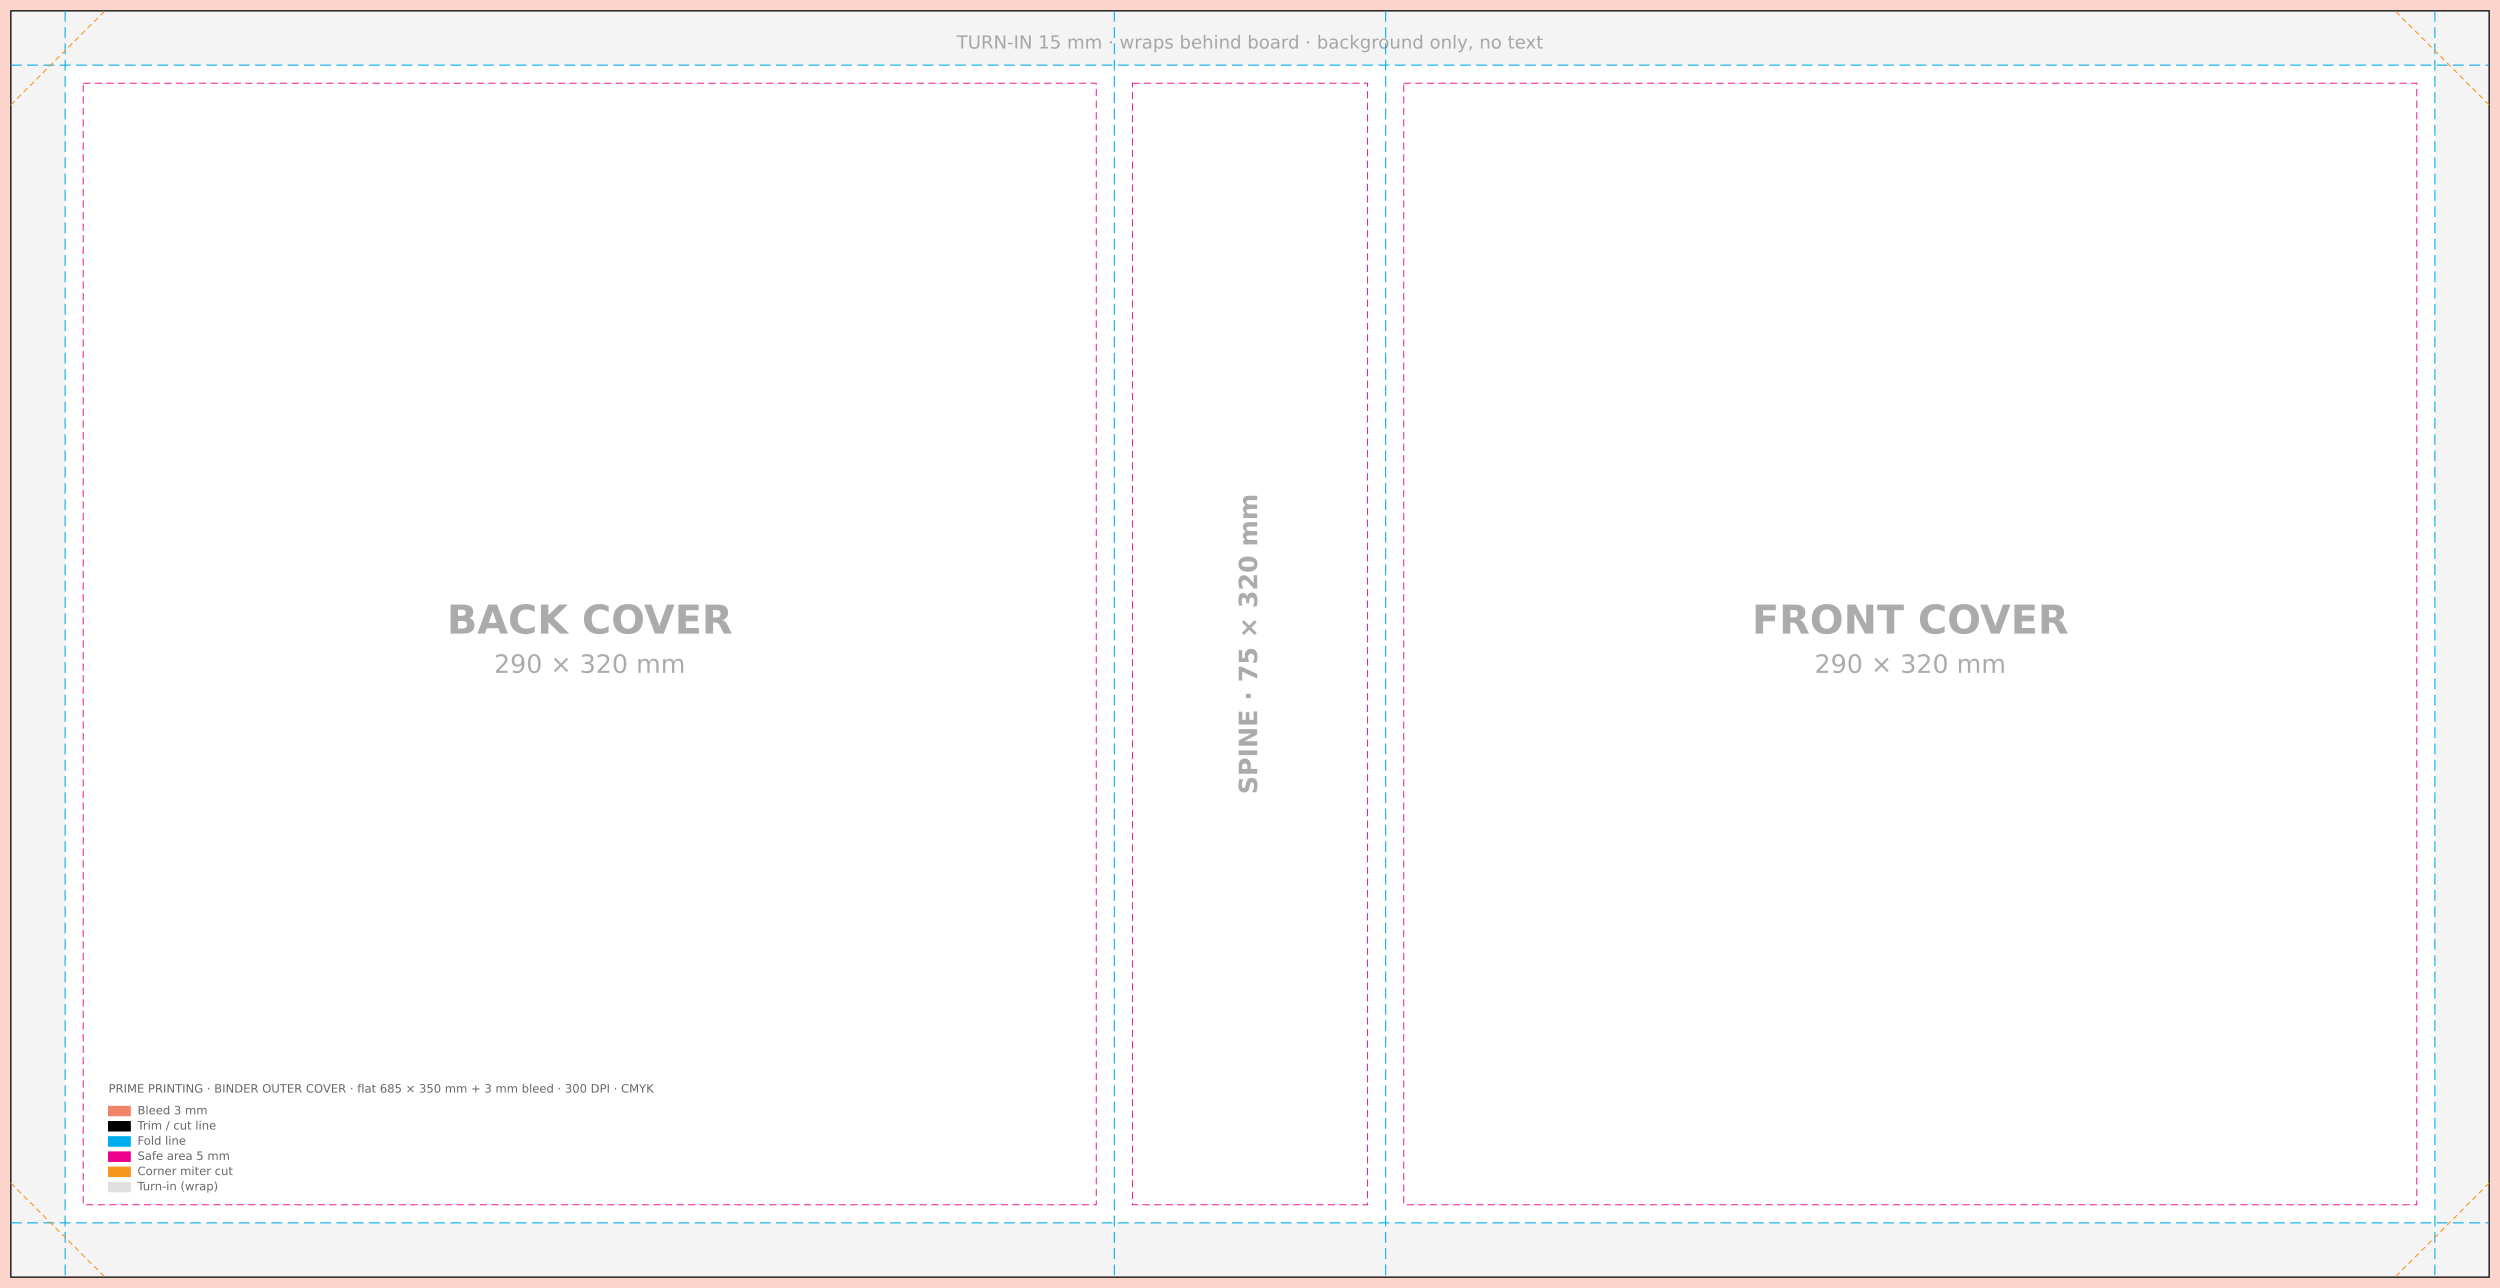
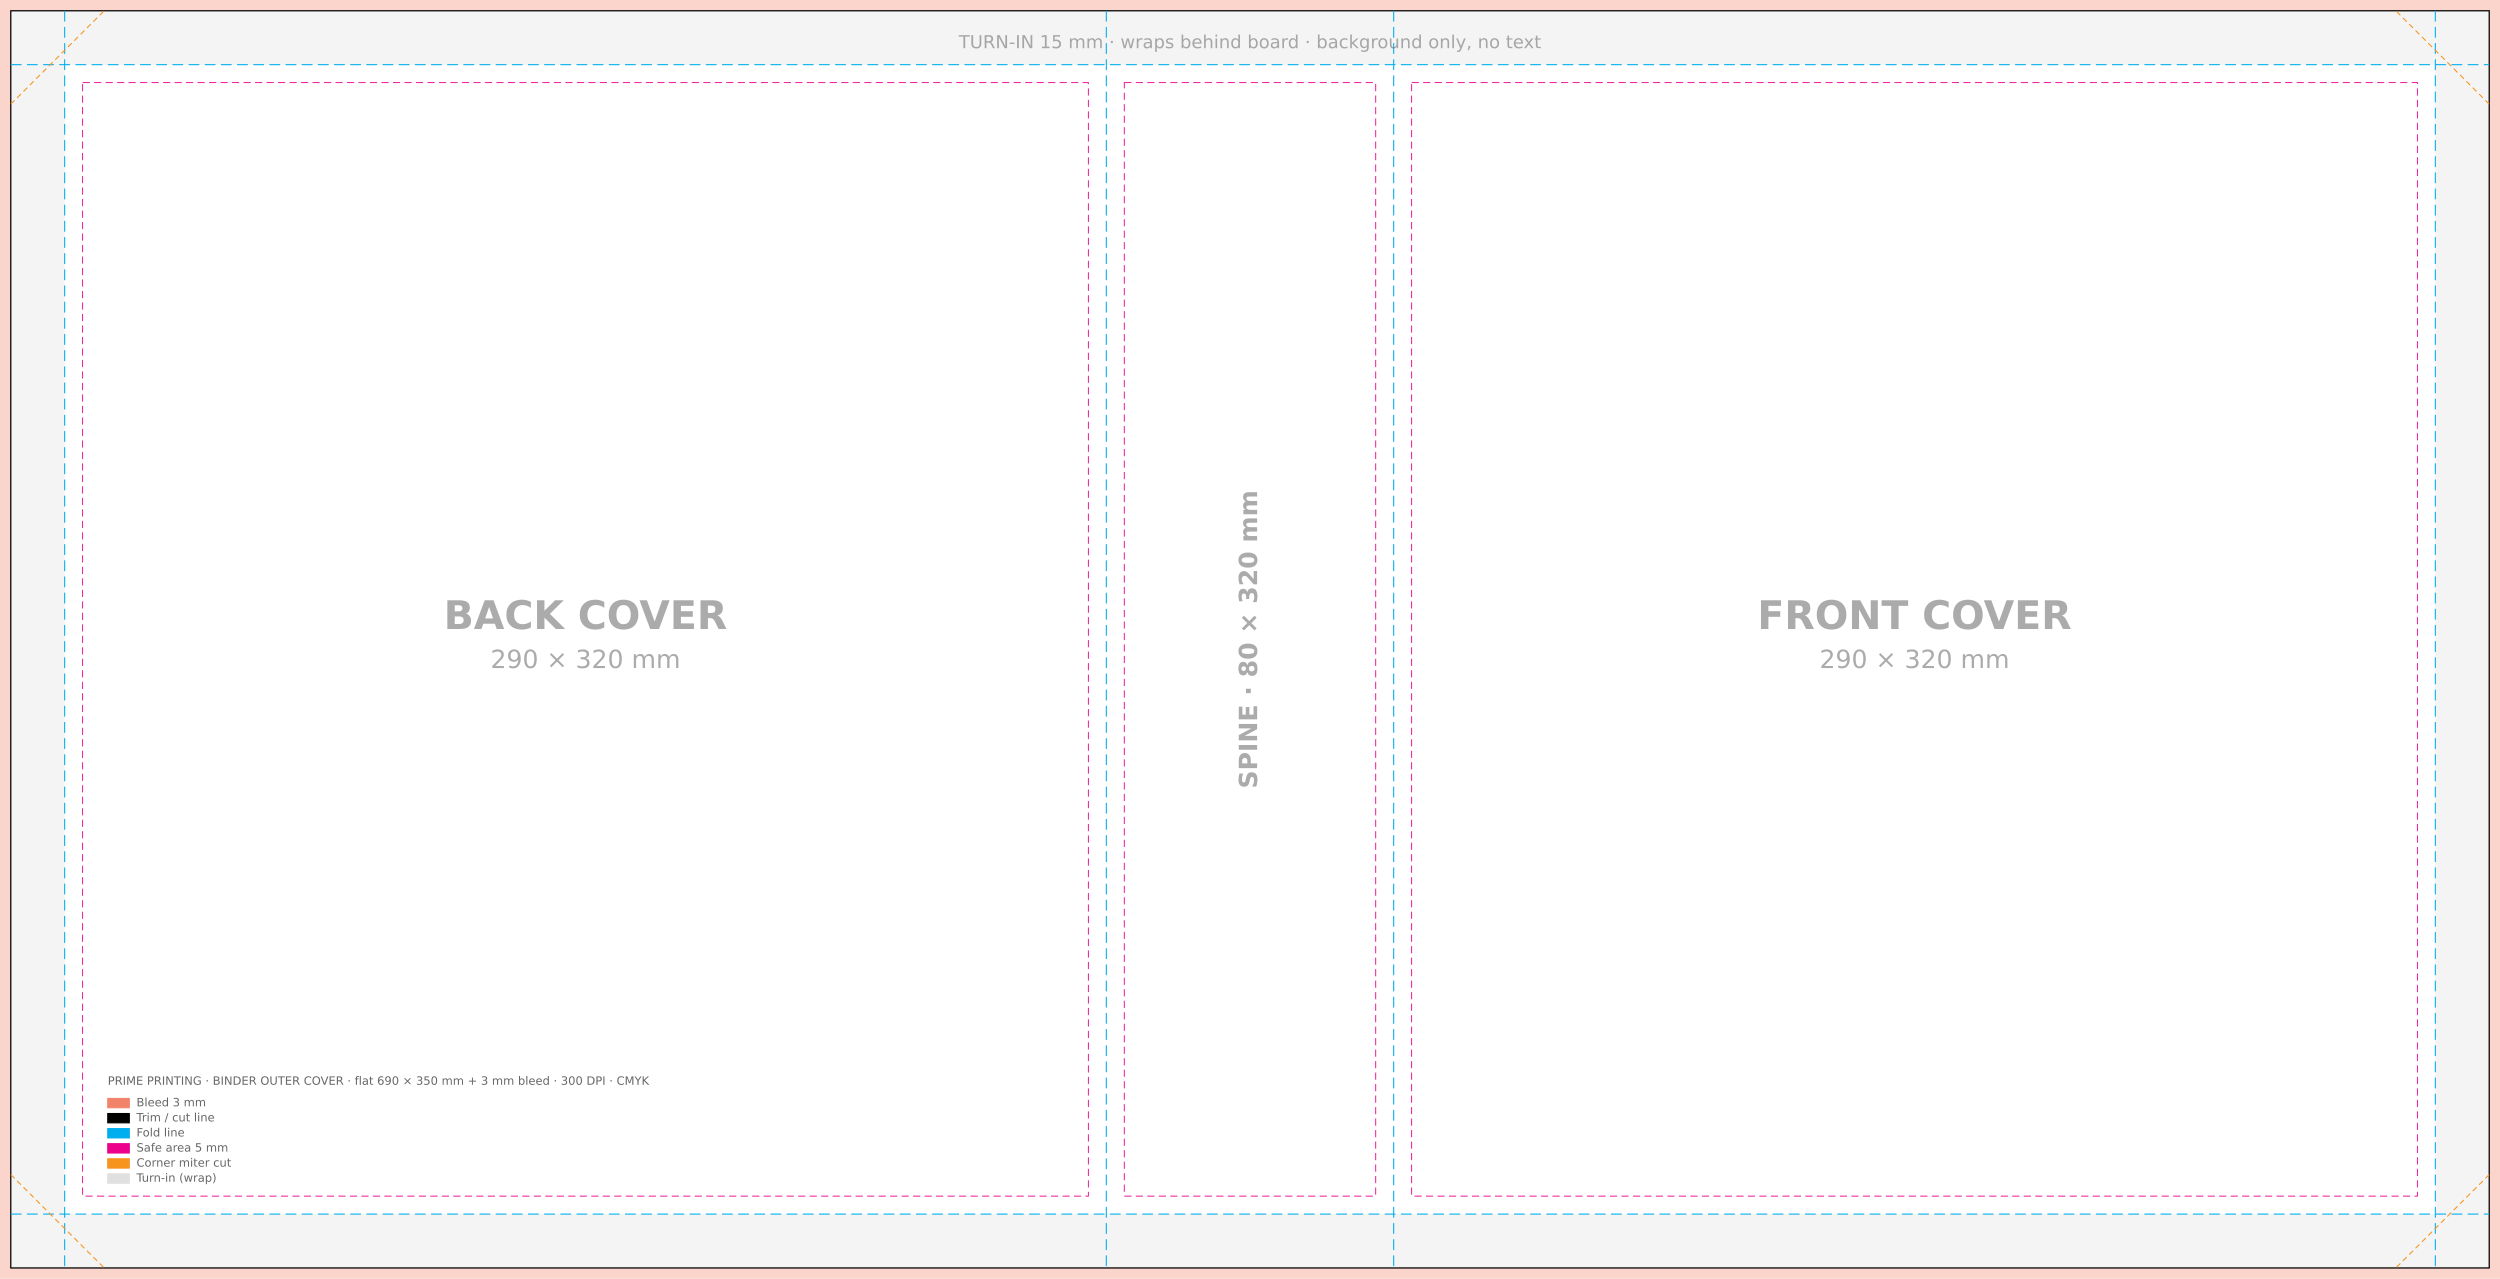
- <svg xmlns="http://www.w3.org/2000/svg" width="691.0mm" height="356.0mm" viewBox="0 0 691.0 356.0">
-   <g font-family="DejaVu Sans, Arial, sans-serif">
-     <path d="M0,0h691.0v356.0h-691.0z M3.0,3.0v350.0h685.0v-350.0z" fill="#F2836B" fill-opacity="0.35" fill-rule="evenodd" />
-     <path d="M3.0,3.0h685.0v350.0h-685.0z M18.0,18.0v320.0h655.0v-320.0z" fill="#E0E0E0" fill-opacity="0.35" fill-rule="evenodd" />
-     <rect x="3.0" y="3.0" width="685.0" height="350.0" fill="none" stroke="#000000" stroke-width="0.35" />
+ <svg xmlns="http://www.w3.org/2000/svg" width="696.0mm" height="356.0mm" viewBox="0 0 696.0 356.0">
+   <g font-family="DejaVu Sans, Helvetica, Arial, sans-serif">
+     <path d="M0,0h696.0v356.0h-696.0z M3.0,3.0v350.0h690.0v-350.0z" fill="#F2836B" fill-opacity="0.35" fill-rule="evenodd" />
+     <path d="M3.0,3.0h690.0v350.0h-690.0z M18.0,18.0v320.0h660.0v-320.0z" fill="#E0E0E0" fill-opacity="0.35" fill-rule="evenodd" />
+     <rect x="3.0" y="3.0" width="690.0" height="350.0" fill="none" stroke="#000000" stroke-width="0.35" />
+     <line x1="18.0" y1="3.0" x2="18.0" y2="353.0" stroke="#00AEEF" stroke-width="0.3" stroke-dasharray="3 1.5" />
    <line x1="308.0" y1="3.0" x2="308.0" y2="353.0" stroke="#00AEEF" stroke-width="0.3" stroke-dasharray="3 1.5" />
-     <line x1="383.0" y1="3.0" x2="383.0" y2="353.0" stroke="#00AEEF" stroke-width="0.3" stroke-dasharray="3 1.5" />
-     <line x1="18.0" y1="3.0" x2="18.0" y2="353.0" stroke="#00AEEF" stroke-width="0.3" stroke-dasharray="3 1.5" />
-     <line x1="673.0" y1="3.0" x2="673.0" y2="353.0" stroke="#00AEEF" stroke-width="0.3" stroke-dasharray="3 1.5" />
-     <line x1="3.0" y1="18.0" x2="688.0" y2="18.0" stroke="#00AEEF" stroke-width="0.3" stroke-dasharray="3 1.5" />
-     <line x1="3.0" y1="338.0" x2="688.0" y2="338.0" stroke="#00AEEF" stroke-width="0.3" stroke-dasharray="3 1.5" />
+     <line x1="388.0" y1="3.0" x2="388.0" y2="353.0" stroke="#00AEEF" stroke-width="0.3" stroke-dasharray="3 1.5" />
+     <line x1="678.0" y1="3.0" x2="678.0" y2="353.0" stroke="#00AEEF" stroke-width="0.3" stroke-dasharray="3 1.5" />
+     <line x1="3.0" y1="18.0" x2="693.0" y2="18.0" stroke="#00AEEF" stroke-width="0.3" stroke-dasharray="3 1.5" />
+     <line x1="3.0" y1="338.0" x2="693.0" y2="338.0" stroke="#00AEEF" stroke-width="0.3" stroke-dasharray="3 1.5" />
    <line x1="3.0" y1="29.0" x2="29.0" y2="3.0" stroke="#F7941D" stroke-width="0.3" stroke-dasharray="1.5 1" />
-     <line x1="688.0" y1="29.0" x2="662.0" y2="3.0" stroke="#F7941D" stroke-width="0.3" stroke-dasharray="1.5 1" />
+     <line x1="693.0" y1="29.0" x2="667.0" y2="3.0" stroke="#F7941D" stroke-width="0.3" stroke-dasharray="1.5 1" />
    <line x1="3.0" y1="327.0" x2="29.0" y2="353.0" stroke="#F7941D" stroke-width="0.3" stroke-dasharray="1.5 1" />
-     <line x1="688.0" y1="327.0" x2="662.0" y2="353.0" stroke="#F7941D" stroke-width="0.3" stroke-dasharray="1.5 1" />
+     <line x1="693.0" y1="327.0" x2="667.0" y2="353.0" stroke="#F7941D" stroke-width="0.3" stroke-dasharray="1.5 1" />
    <rect x="23.0" y="23.0" width="280.0" height="310.0" fill="none" stroke="#EC008C" stroke-width="0.25" stroke-dasharray="2 1.2" />
    <text x="163.0" y="172.0" font-size="11" font-weight="700" fill="#666666" fill-opacity="0.55" text-anchor="middle" dominant-baseline="middle">BACK COVER</text>
    <text x="163.0" y="184.0" font-size="7" font-weight="400" fill="#666666" fill-opacity="0.55" text-anchor="middle" dominant-baseline="middle">290 × 320 mm</text>
-     <rect x="313.0" y="23.0" width="65.0" height="310.0" fill="none" stroke="#EC008C" stroke-width="0.25" stroke-dasharray="2 1.2" />
-     <text x="345.5" y="178.0" font-size="7" font-weight="700" fill="#666666" fill-opacity="0.55" text-anchor="middle" dominant-baseline="middle" transform="rotate(-90 345.5 178.0)">SPINE  ·  75 × 320 mm</text>
-     <rect x="388.0" y="23.0" width="280.0" height="310.0" fill="none" stroke="#EC008C" stroke-width="0.25" stroke-dasharray="2 1.2" />
-     <text x="528.0" y="172.0" font-size="11" font-weight="700" fill="#666666" fill-opacity="0.55" text-anchor="middle" dominant-baseline="middle">FRONT COVER</text>
-     <text x="528.0" y="184.0" font-size="7" font-weight="400" fill="#666666" fill-opacity="0.55" text-anchor="middle" dominant-baseline="middle">290 × 320 mm</text>
-     <text x="345.5" y="12.0" font-size="5" font-weight="400" fill="#666666" fill-opacity="0.55" text-anchor="middle" dominant-baseline="middle">TURN-IN 15 mm · wraps behind board · background only, no text</text>
+     <rect x="313.0" y="23.0" width="70.0" height="310.0" fill="none" stroke="#EC008C" stroke-width="0.25" stroke-dasharray="2 1.2" />
+     <text x="348.0" y="178.0" font-size="7" font-weight="700" fill="#666666" fill-opacity="0.55" text-anchor="middle" dominant-baseline="middle" transform="rotate(-90 348.0 178.0)">SPINE  ·  80 × 320 mm</text>
+     <rect x="393.0" y="23.0" width="280.0" height="310.0" fill="none" stroke="#EC008C" stroke-width="0.25" stroke-dasharray="2 1.2" />
+     <text x="533.0" y="172.0" font-size="11" font-weight="700" fill="#666666" fill-opacity="0.55" text-anchor="middle" dominant-baseline="middle">FRONT COVER</text>
+     <text x="533.0" y="184.0" font-size="7" font-weight="400" fill="#666666" fill-opacity="0.55" text-anchor="middle" dominant-baseline="middle">290 × 320 mm</text>
+     <text x="348.0" y="12.0" font-size="5" font-weight="400" fill="#666666" fill-opacity="0.55" text-anchor="middle" dominant-baseline="middle">TURN-IN 15 mm · wraps behind board · background only, no text</text>
+     <text x="30.0" y="302.0" font-size="3.2" fill="#666666">PRIME PRINTING · BINDER OUTER COVER · flat 690 × 350 mm + 3 mm bleed · 300 DPI · CMYK</text>
    <rect x="30.0" y="305.8" width="6" height="2.6" fill="#F2836B" stroke="#F2836B" stroke-width="0.3" />
    <text x="38.0" y="308.0" font-size="3.2" fill="#666666">Bleed 3 mm</text>
    <rect x="30.0" y="310.0" width="6" height="2.6" fill="#000000" stroke="#000000" stroke-width="0.3" />
    <text x="38.0" y="312.2" font-size="3.2" fill="#666666">Trim / cut line</text>
    <rect x="30.0" y="314.2" width="6" height="2.6" fill="#00AEEF" stroke="#00AEEF" stroke-width="0.3" />
    <text x="38.0" y="316.4" font-size="3.2" fill="#666666">Fold line</text>
    <rect x="30.0" y="318.4" width="6" height="2.6" fill="#EC008C" stroke="#EC008C" stroke-width="0.3" />
    <text x="38.0" y="320.6" font-size="3.2" fill="#666666">Safe area 5 mm</text>
    <rect x="30.0" y="322.6" width="6" height="2.6" fill="#F7941D" stroke="#F7941D" stroke-width="0.3" />
    <text x="38.0" y="324.8" font-size="3.2" fill="#666666">Corner miter cut</text>
    <rect x="30.0" y="326.8" width="6" height="2.6" fill="#E0E0E0" stroke="#E0E0E0" stroke-width="0.3" />
    <text x="38.0" y="329.0" font-size="3.2" fill="#666666">Turn-in (wrap)</text>
-     <text x="30.0" y="302.0" font-size="3.2" fill="#666666">PRIME PRINTING · BINDER OUTER COVER · flat 685 × 350 mm + 3 mm bleed · 300 DPI · CMYK</text>
  </g>
</svg>
